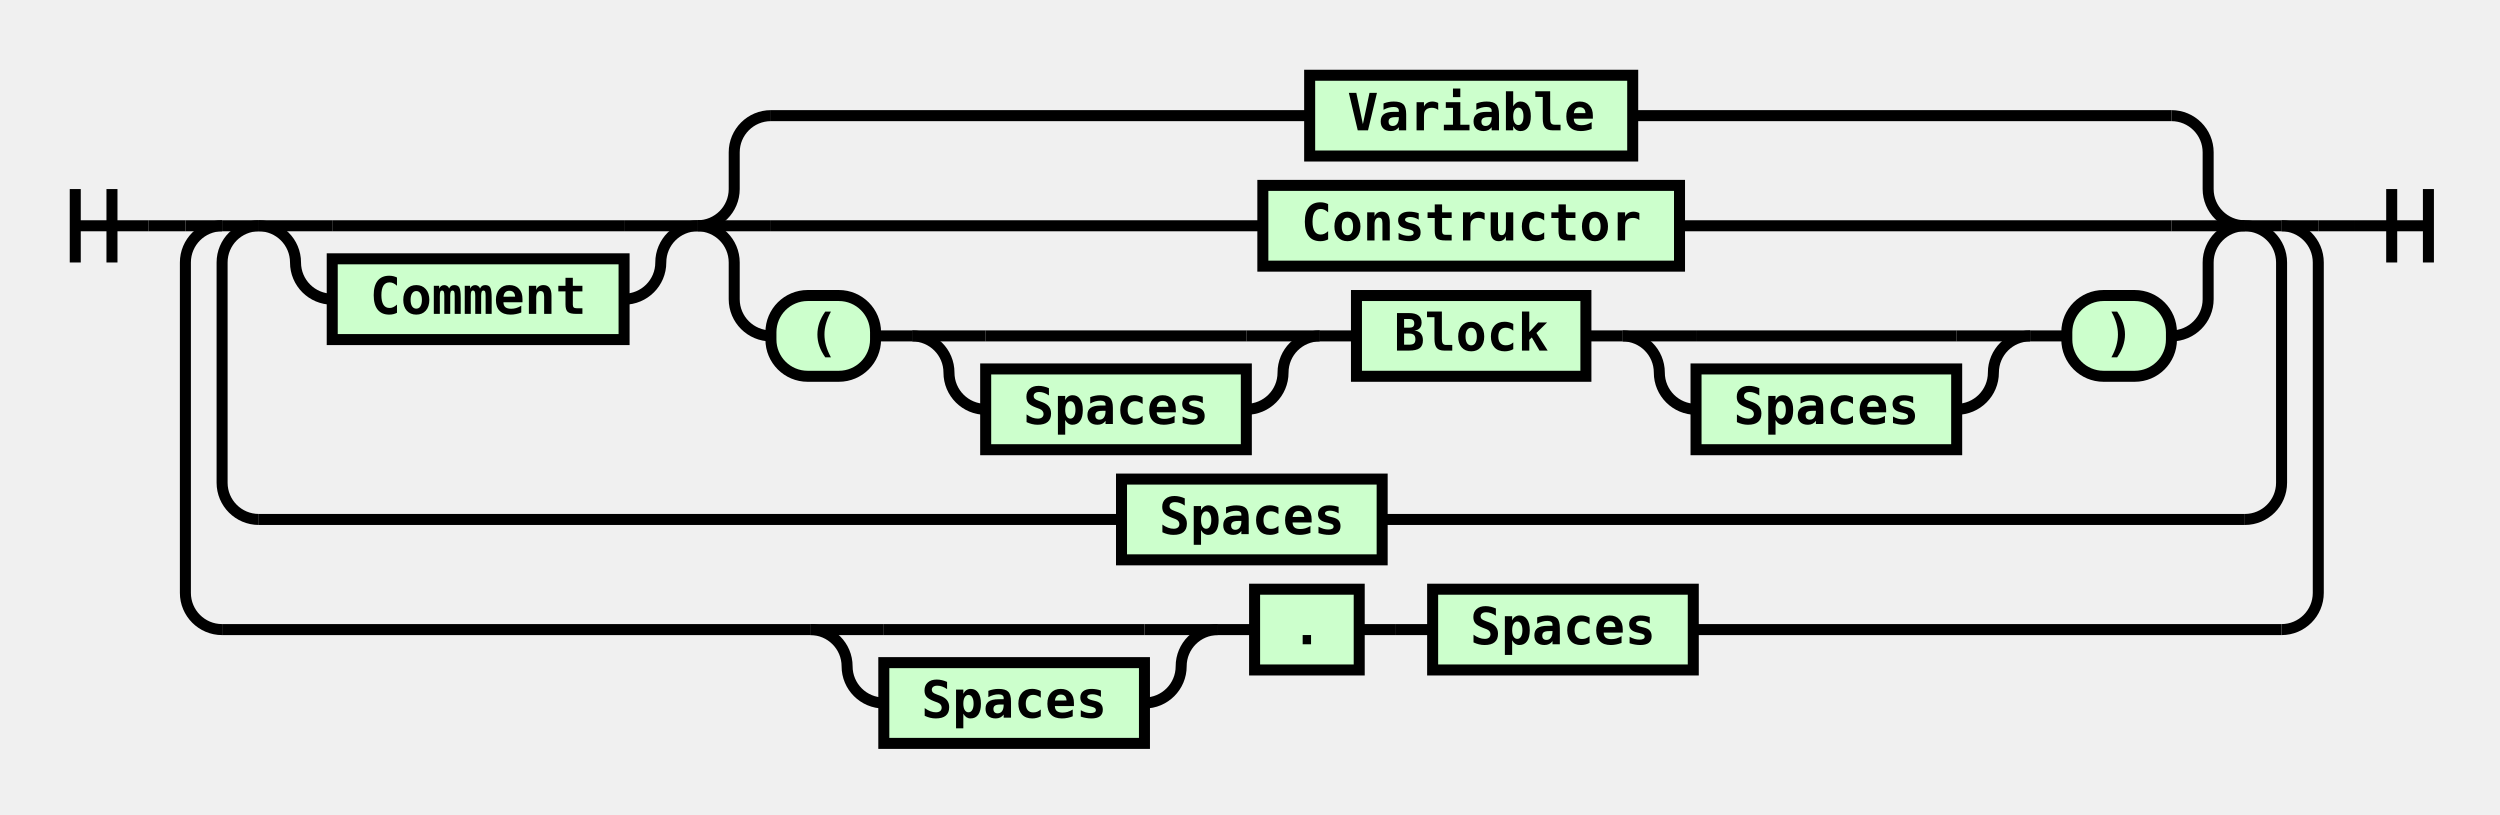
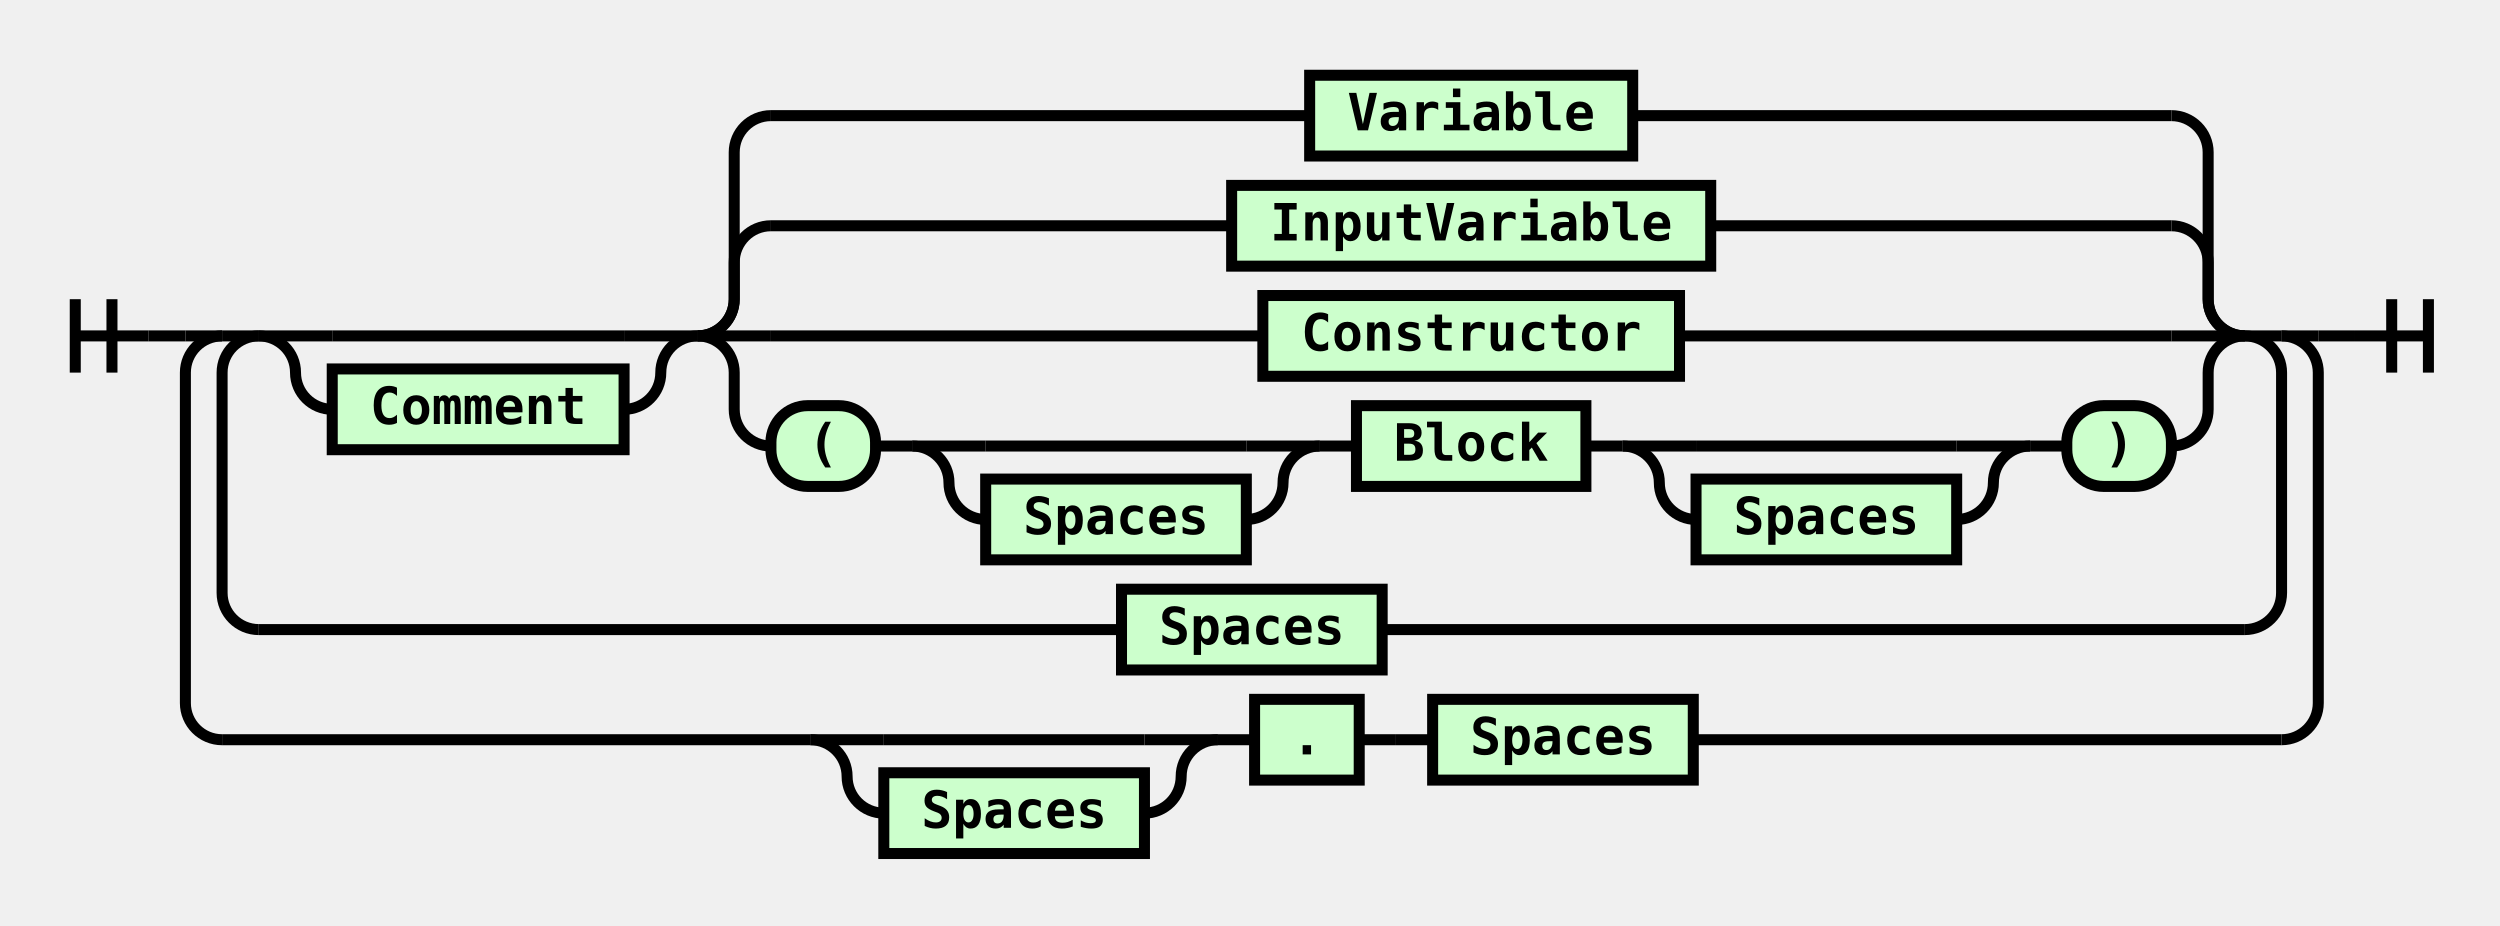
- <svg xmlns="http://www.w3.org/2000/svg" class="railroad-diagram" width="681" height="222" viewBox="0 0 681 222">
+ <svg xmlns="http://www.w3.org/2000/svg" class="railroad-diagram" width="681" height="252" viewBox="0 0 681 252">
  <g transform="translate(.5 .5)">
    <g>
-       <path d="M20 51v20m10 -20v20m-10 -10h20" />
+       <path d="M20 81v20m10 -20v20m-10 -10h20" />
    </g>
-     <path d="M40 61h10" />
+     <path d="M40 91h10" />
    <g>
-       <path d="M50 61h0" />
-       <path d="M631 61h0" />
-       <path d="M50 61h10" />
+       <path d="M50 91h0" />
+       <path d="M631 91h0" />
+       <path d="M50 91h10" />
      <g>
-         <path d="M60 61h0" />
-         <path d="M621 61h0" />
-         <path d="M60 61h10" />
+         <path d="M60 91h0" />
+         <path d="M621 91h0" />
+         <path d="M60 91h10" />
        <g>
-           <path d="M70 61h0" />
-           <path d="M611 61h0" />
+           <path d="M70 91h0" />
+           <path d="M611 91h0" />
          <g>
-             <path d="M70 61h0" />
-             <path d="M189.5 61h0" />
-             <path d="M70 61h20" />
+             <path d="M70 91h0" />
+             <path d="M189.5 91h0" />
+             <path d="M70 91h20" />
            <g>
-               <path d="M90 61h79.5" />
-             </g>
-             <path d="M169.5 61h20" />
-             <path d="M70 61a10 10 0 0 1 10 10v0a10 10 0 0 0 10 10" />
-             <g class="non-terminal ">
-               <path d="M90 81h0" />
-               <path d="M169.5 81h0" />
-               <rect x="90" y="70" width="79.5" height="22" />
-               <text x="129.75" y="85">Comment</text>
-             </g>
-             <path d="M169.5 81a10 10 0 0 0 10 -10v0a10 10 0 0 1 10 -10" />
+               <path d="M90 91h79.5" />
+             </g>
+             <path d="M169.5 91h20" />
+             <path d="M70 91a10 10 0 0 1 10 10v0a10 10 0 0 0 10 10" />
+             <g class="non-terminal ">
+               <path d="M90 111h0" />
+               <path d="M169.5 111h0" />
+               <rect x="90" y="100" width="79.5" height="22" />
+               <text x="129.75" y="115">Comment</text>
+             </g>
+             <path d="M169.5 111a10 10 0 0 0 10 -10v0a10 10 0 0 1 10 -10" />
          </g>
          <g>
-             <path d="M189.5 61h0" />
-             <path d="M611 61h0" />
-             <path d="M189.5 61a10 10 0 0 0 10 -10v-10a10 10 0 0 1 10 -10" />
+             <path d="M189.5 91h0" />
+             <path d="M611 91h0" />
+             <path d="M189.5 91a10 10 0 0 0 10 -10v-10a10 10 0 0 1 10 -10" />
+             <g class="non-terminal ">
+               <path d="M209.5 61h125.5" />
+               <path d="M465.5 61h125.5" />
+               <rect x="335" y="50" width="130.5" height="22" />
+               <text x="400.25" y="65">InputVariable</text>
+             </g>
+             <path d="M591 61a10 10 0 0 1 10 10v10a10 10 0 0 0 10 10" />
+             <path d="M189.5 91a10 10 0 0 0 10 -10v-40a10 10 0 0 1 10 -10" />
            <g class="non-terminal ">
              <path d="M209.5 31h146.75" />
              <path d="M444.25 31h146.75" />
              <rect x="356.25" y="20" width="88" height="22" />
              <text x="400.25" y="35">Variable</text>
            </g>
-             <path d="M591 31a10 10 0 0 1 10 10v10a10 10 0 0 0 10 10" />
-             <path d="M189.5 61h20" />
-             <g class="non-terminal ">
-               <path d="M209.5 61h134" />
-               <path d="M457 61h134" />
-               <rect x="343.5" y="50" width="113.5" height="22" />
-               <text x="400.25" y="65">Constructor</text>
-             </g>
-             <path d="M591 61h20" />
-             <path d="M189.5 61a10 10 0 0 1 10 10v10a10 10 0 0 0 10 10" />
+             <path d="M591 31a10 10 0 0 1 10 10v40a10 10 0 0 0 10 10" />
+             <path d="M189.5 91h20" />
+             <g class="non-terminal ">
+               <path d="M209.5 91h134" />
+               <path d="M457 91h134" />
+               <rect x="343.5" y="80" width="113.5" height="22" />
+               <text x="400.25" y="95">Constructor</text>
+             </g>
+             <path d="M591 91h20" />
+             <path d="M189.5 91a10 10 0 0 1 10 10v10a10 10 0 0 0 10 10" />
            <g>
-               <path d="M209.5 91h0" />
-               <path d="M591 91h0" />
+               <path d="M209.5 121h0" />
+               <path d="M591 121h0" />
              <g class="terminal ">
-                 <path d="M209.5 91h0" />
-                 <path d="M238 91h0" />
-                 <rect x="209.5" y="80" width="28.5" height="22" rx="10" ry="10" />
-                 <text x="223.75" y="95">(</text>
-               </g>
-               <path d="M238 91h10" />
+                 <path d="M209.5 121h0" />
+                 <path d="M238 121h0" />
+                 <rect x="209.5" y="110" width="28.5" height="22" rx="10" ry="10" />
+                 <text x="223.75" y="125">(</text>
+               </g>
+               <path d="M238 121h10" />
              <g>
-                 <path d="M248 91h0" />
-                 <path d="M359 91h0" />
-                 <path d="M248 91h20" />
+                 <path d="M248 121h0" />
+                 <path d="M359 121h0" />
+                 <path d="M248 121h20" />
                <g>
-                   <path d="M268 91h71" />
-                 </g>
-                 <path d="M339 91h20" />
-                 <path d="M248 91a10 10 0 0 1 10 10v0a10 10 0 0 0 10 10" />
+                   <path d="M268 121h71" />
+                 </g>
+                 <path d="M339 121h20" />
+                 <path d="M248 121a10 10 0 0 1 10 10v0a10 10 0 0 0 10 10" />
                <g class="non-terminal ">
-                   <path d="M268 111h0" />
-                   <path d="M339 111h0" />
-                   <rect x="268" y="100" width="71" height="22" />
-                   <text x="303.5" y="115">Spaces</text>
-                 </g>
-                 <path d="M339 111a10 10 0 0 0 10 -10v0a10 10 0 0 1 10 -10" />
-               </g>
-               <path d="M359 91h10" />
+                   <path d="M268 141h0" />
+                   <path d="M339 141h0" />
+                   <rect x="268" y="130" width="71" height="22" />
+                   <text x="303.5" y="145">Spaces</text>
+                 </g>
+                 <path d="M339 141a10 10 0 0 0 10 -10v0a10 10 0 0 1 10 -10" />
+               </g>
+               <path d="M359 121h10" />
              <g class="non-terminal ">
-                 <path d="M369 91h0" />
-                 <path d="M431.5 91h0" />
-                 <rect x="369" y="80" width="62.5" height="22" />
-                 <text x="400.25" y="95">Block</text>
-               </g>
-               <path d="M431.5 91h10" />
+                 <path d="M369 121h0" />
+                 <path d="M431.5 121h0" />
+                 <rect x="369" y="110" width="62.5" height="22" />
+                 <text x="400.25" y="125">Block</text>
+               </g>
+               <path d="M431.5 121h10" />
              <g>
-                 <path d="M441.5 91h0" />
-                 <path d="M552.5 91h0" />
-                 <path d="M441.5 91h20" />
+                 <path d="M441.5 121h0" />
+                 <path d="M552.5 121h0" />
+                 <path d="M441.5 121h20" />
                <g>
-                   <path d="M461.5 91h71" />
-                 </g>
-                 <path d="M532.5 91h20" />
-                 <path d="M441.5 91a10 10 0 0 1 10 10v0a10 10 0 0 0 10 10" />
+                   <path d="M461.5 121h71" />
+                 </g>
+                 <path d="M532.5 121h20" />
+                 <path d="M441.5 121a10 10 0 0 1 10 10v0a10 10 0 0 0 10 10" />
                <g class="non-terminal ">
-                   <path d="M461.5 111h0" />
-                   <path d="M532.5 111h0" />
-                   <rect x="461.5" y="100" width="71" height="22" />
-                   <text x="497" y="115">Spaces</text>
-                 </g>
-                 <path d="M532.5 111a10 10 0 0 0 10 -10v0a10 10 0 0 1 10 -10" />
-               </g>
-               <path d="M552.5 91h10" />
+                   <path d="M461.5 141h0" />
+                   <path d="M532.5 141h0" />
+                   <rect x="461.5" y="130" width="71" height="22" />
+                   <text x="497" y="145">Spaces</text>
+                 </g>
+                 <path d="M532.5 141a10 10 0 0 0 10 -10v0a10 10 0 0 1 10 -10" />
+               </g>
+               <path d="M552.5 121h10" />
              <g class="terminal ">
-                 <path d="M562.5 91h0" />
-                 <path d="M591 91h0" />
-                 <rect x="562.5" y="80" width="28.5" height="22" rx="10" ry="10" />
-                 <text x="576.75" y="95">)</text>
-               </g>
-             </g>
-             <path d="M591 91a10 10 0 0 0 10 -10v-10a10 10 0 0 1 10 -10" />
-           </g>
-         </g>
-         <path d="M611 61h10" />
-         <path d="M70 61a10 10 0 0 0 -10 10v60a10 10 0 0 0 10 10" />
+                 <path d="M562.5 121h0" />
+                 <path d="M591 121h0" />
+                 <rect x="562.5" y="110" width="28.5" height="22" rx="10" ry="10" />
+                 <text x="576.75" y="125">)</text>
+               </g>
+             </g>
+             <path d="M591 121a10 10 0 0 0 10 -10v-10a10 10 0 0 1 10 -10" />
+           </g>
+         </g>
+         <path d="M611 91h10" />
+         <path d="M70 91a10 10 0 0 0 -10 10v60a10 10 0 0 0 10 10" />
        <g class="non-terminal ">
-           <path d="M70 141h235" />
-           <path d="M376 141h235" />
-           <rect x="305" y="130" width="71" height="22" />
-           <text x="340.5" y="145">Spaces</text>
-         </g>
-         <path d="M611 141a10 10 0 0 0 10 -10v-60a10 10 0 0 0 -10 -10" />
+           <path d="M70 171h235" />
+           <path d="M376 171h235" />
+           <rect x="305" y="160" width="71" height="22" />
+           <text x="340.5" y="175">Spaces</text>
+         </g>
+         <path d="M611 171a10 10 0 0 0 10 -10v-60a10 10 0 0 0 -10 -10" />
      </g>
-       <path d="M621 61h10" />
-       <path d="M60 61a10 10 0 0 0 -10 10v90a10 10 0 0 0 10 10" />
+       <path d="M621 91h10" />
+       <path d="M60 91a10 10 0 0 0 -10 10v90a10 10 0 0 0 10 10" />
      <g>
-         <path d="M60 171h160.25" />
-         <path d="M460.75 171h160.25" />
+         <path d="M60 201h160.25" />
+         <path d="M460.75 201h160.25" />
        <g>
-           <path d="M220.25 171h0" />
-           <path d="M331.25 171h0" />
-           <path d="M220.25 171h20" />
+           <path d="M220.25 201h0" />
+           <path d="M331.25 201h0" />
+           <path d="M220.25 201h20" />
          <g>
-             <path d="M240.25 171h71" />
-           </g>
-           <path d="M311.25 171h20" />
-           <path d="M220.25 171a10 10 0 0 1 10 10v0a10 10 0 0 0 10 10" />
+             <path d="M240.25 201h71" />
+           </g>
+           <path d="M311.25 201h20" />
+           <path d="M220.25 201a10 10 0 0 1 10 10v0a10 10 0 0 0 10 10" />
          <g class="non-terminal ">
-             <path d="M240.25 191h0" />
-             <path d="M311.25 191h0" />
-             <rect x="240.25" y="180" width="71" height="22" />
-             <text x="275.75" y="195">Spaces</text>
-           </g>
-           <path d="M311.25 191a10 10 0 0 0 10 -10v0a10 10 0 0 1 10 -10" />
-         </g>
-         <path d="M331.25 171h10" />
+             <path d="M240.25 221h0" />
+             <path d="M311.25 221h0" />
+             <rect x="240.25" y="210" width="71" height="22" />
+             <text x="275.75" y="225">Spaces</text>
+           </g>
+           <path d="M311.25 221a10 10 0 0 0 10 -10v0a10 10 0 0 1 10 -10" />
+         </g>
+         <path d="M331.25 201h10" />
        <g class="non-terminal ">
-           <path d="M341.25 171h0" />
-           <path d="M369.75 171h0" />
-           <rect x="341.25" y="160" width="28.5" height="22" />
-           <text x="355.5" y="175">.</text>
-         </g>
-         <path d="M369.75 171h10" />
-         <path d="M379.75 171h10" />
+           <path d="M341.25 201h0" />
+           <path d="M369.75 201h0" />
+           <rect x="341.25" y="190" width="28.5" height="22" />
+           <text x="355.5" y="205">.</text>
+         </g>
+         <path d="M369.75 201h10" />
+         <path d="M379.75 201h10" />
        <g class="non-terminal ">
-           <path d="M389.75 171h0" />
-           <path d="M460.75 171h0" />
-           <rect x="389.75" y="160" width="71" height="22" />
-           <text x="425.25" y="175">Spaces</text>
+           <path d="M389.75 201h0" />
+           <path d="M460.75 201h0" />
+           <rect x="389.75" y="190" width="71" height="22" />
+           <text x="425.25" y="205">Spaces</text>
        </g>
      </g>
-       <path d="M621 171a10 10 0 0 0 10 -10v-90a10 10 0 0 0 -10 -10" />
+       <path d="M621 201a10 10 0 0 0 10 -10v-90a10 10 0 0 0 -10 -10" />
    </g>
-     <path d="M631 61h10" />
-     <path d="M 641 61 h 20 m -10 -10 v 20 m 10 -20 v 20" />
+     <path d="M631 91h10" />
+     <path d="M 641 91 h 20 m -10 -10 v 20 m 10 -20 v 20" />
  </g>
  <style>
	svg {
		background-color: hsl(30,20%,95%);
	}
	path {
		stroke-width: 3;
		stroke: black;
		fill: rgba(0,0,0,0);
	}
	text {
		font: bold 14px monospace;
		text-anchor: middle;
		white-space: pre;
	}
	text.diagram-text {
		font-size: 12px;
	}
	text.diagram-arrow {
		font-size: 16px;
	}
	text.label {
		text-anchor: start;
	}
	text.comment {
		font: italic 12px monospace;
	}
	g.non-terminal text {
		/*font-style: italic;*/
	}
	rect {
		stroke-width: 3;
		stroke: black;
		fill: hsl(120,100%,90%);
	}
	rect.group-box {
		stroke: gray;
		stroke-dasharray: 10 5;
		fill: none;
	}
	path.diagram-text {
		stroke-width: 3;
		stroke: black;
		fill: white;
		cursor: help;
	}
	g.diagram-text:hover path.diagram-text {
		fill: #eee;
	}</style>
</svg>
